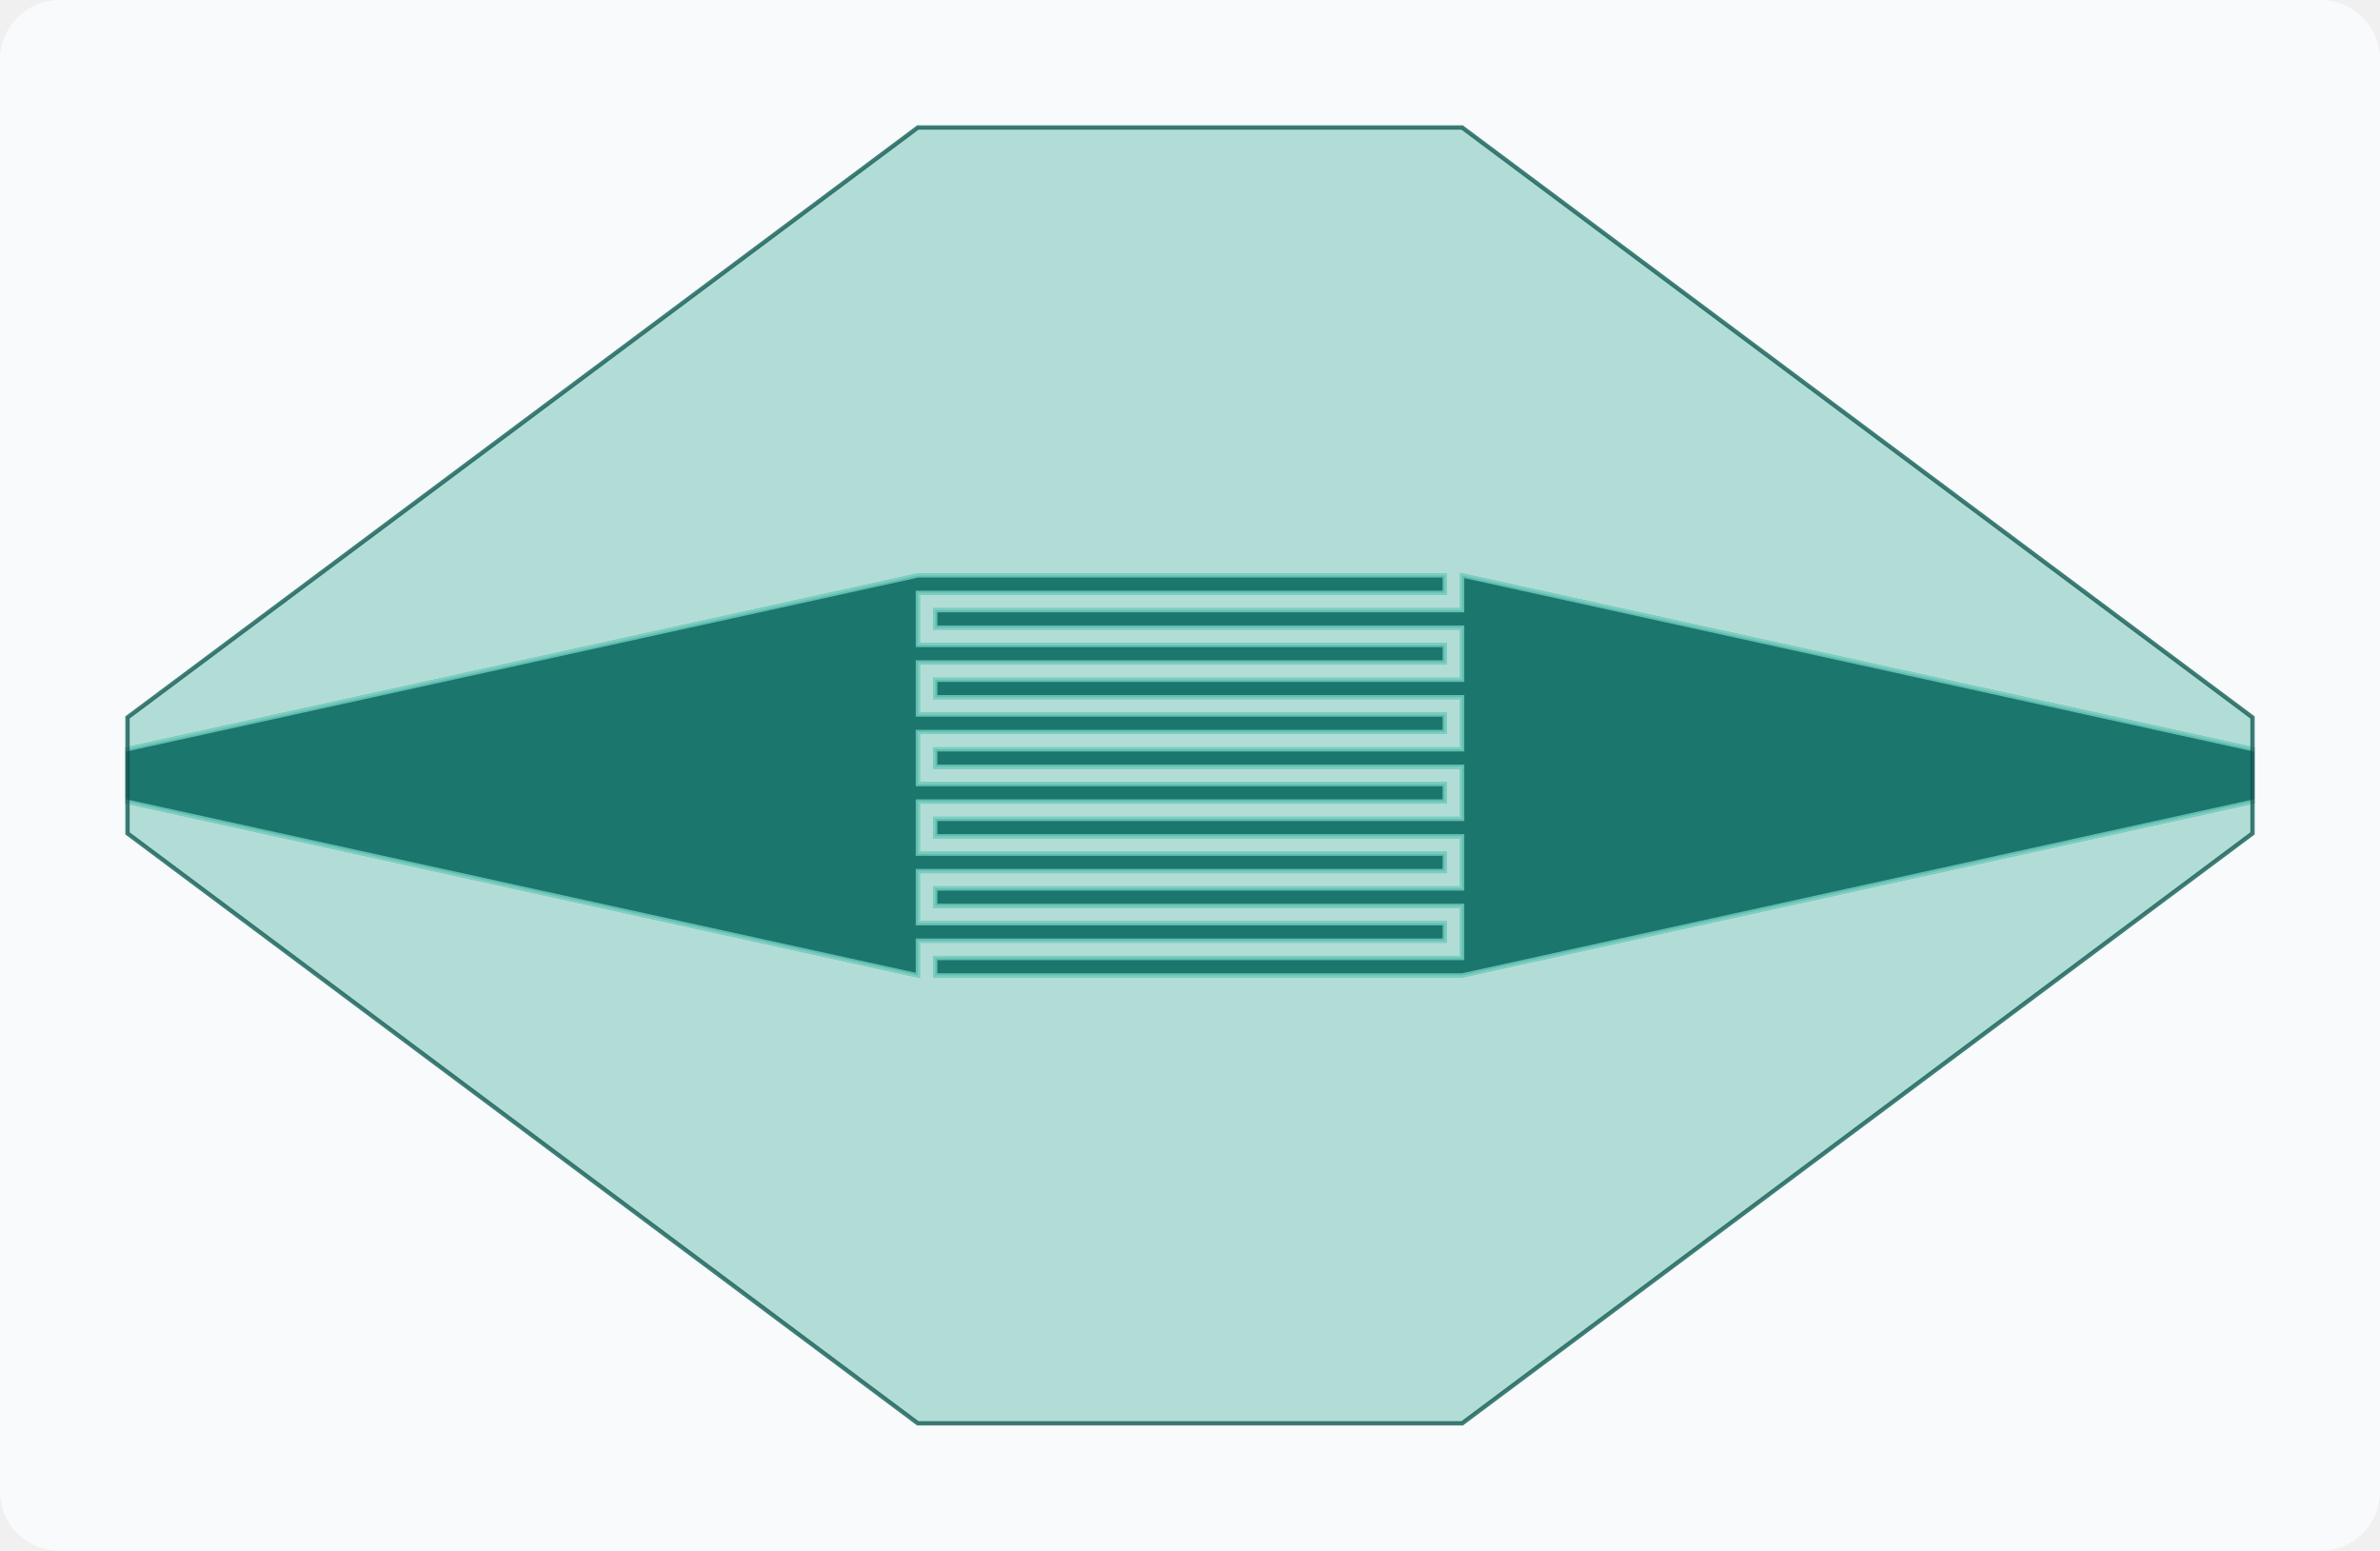
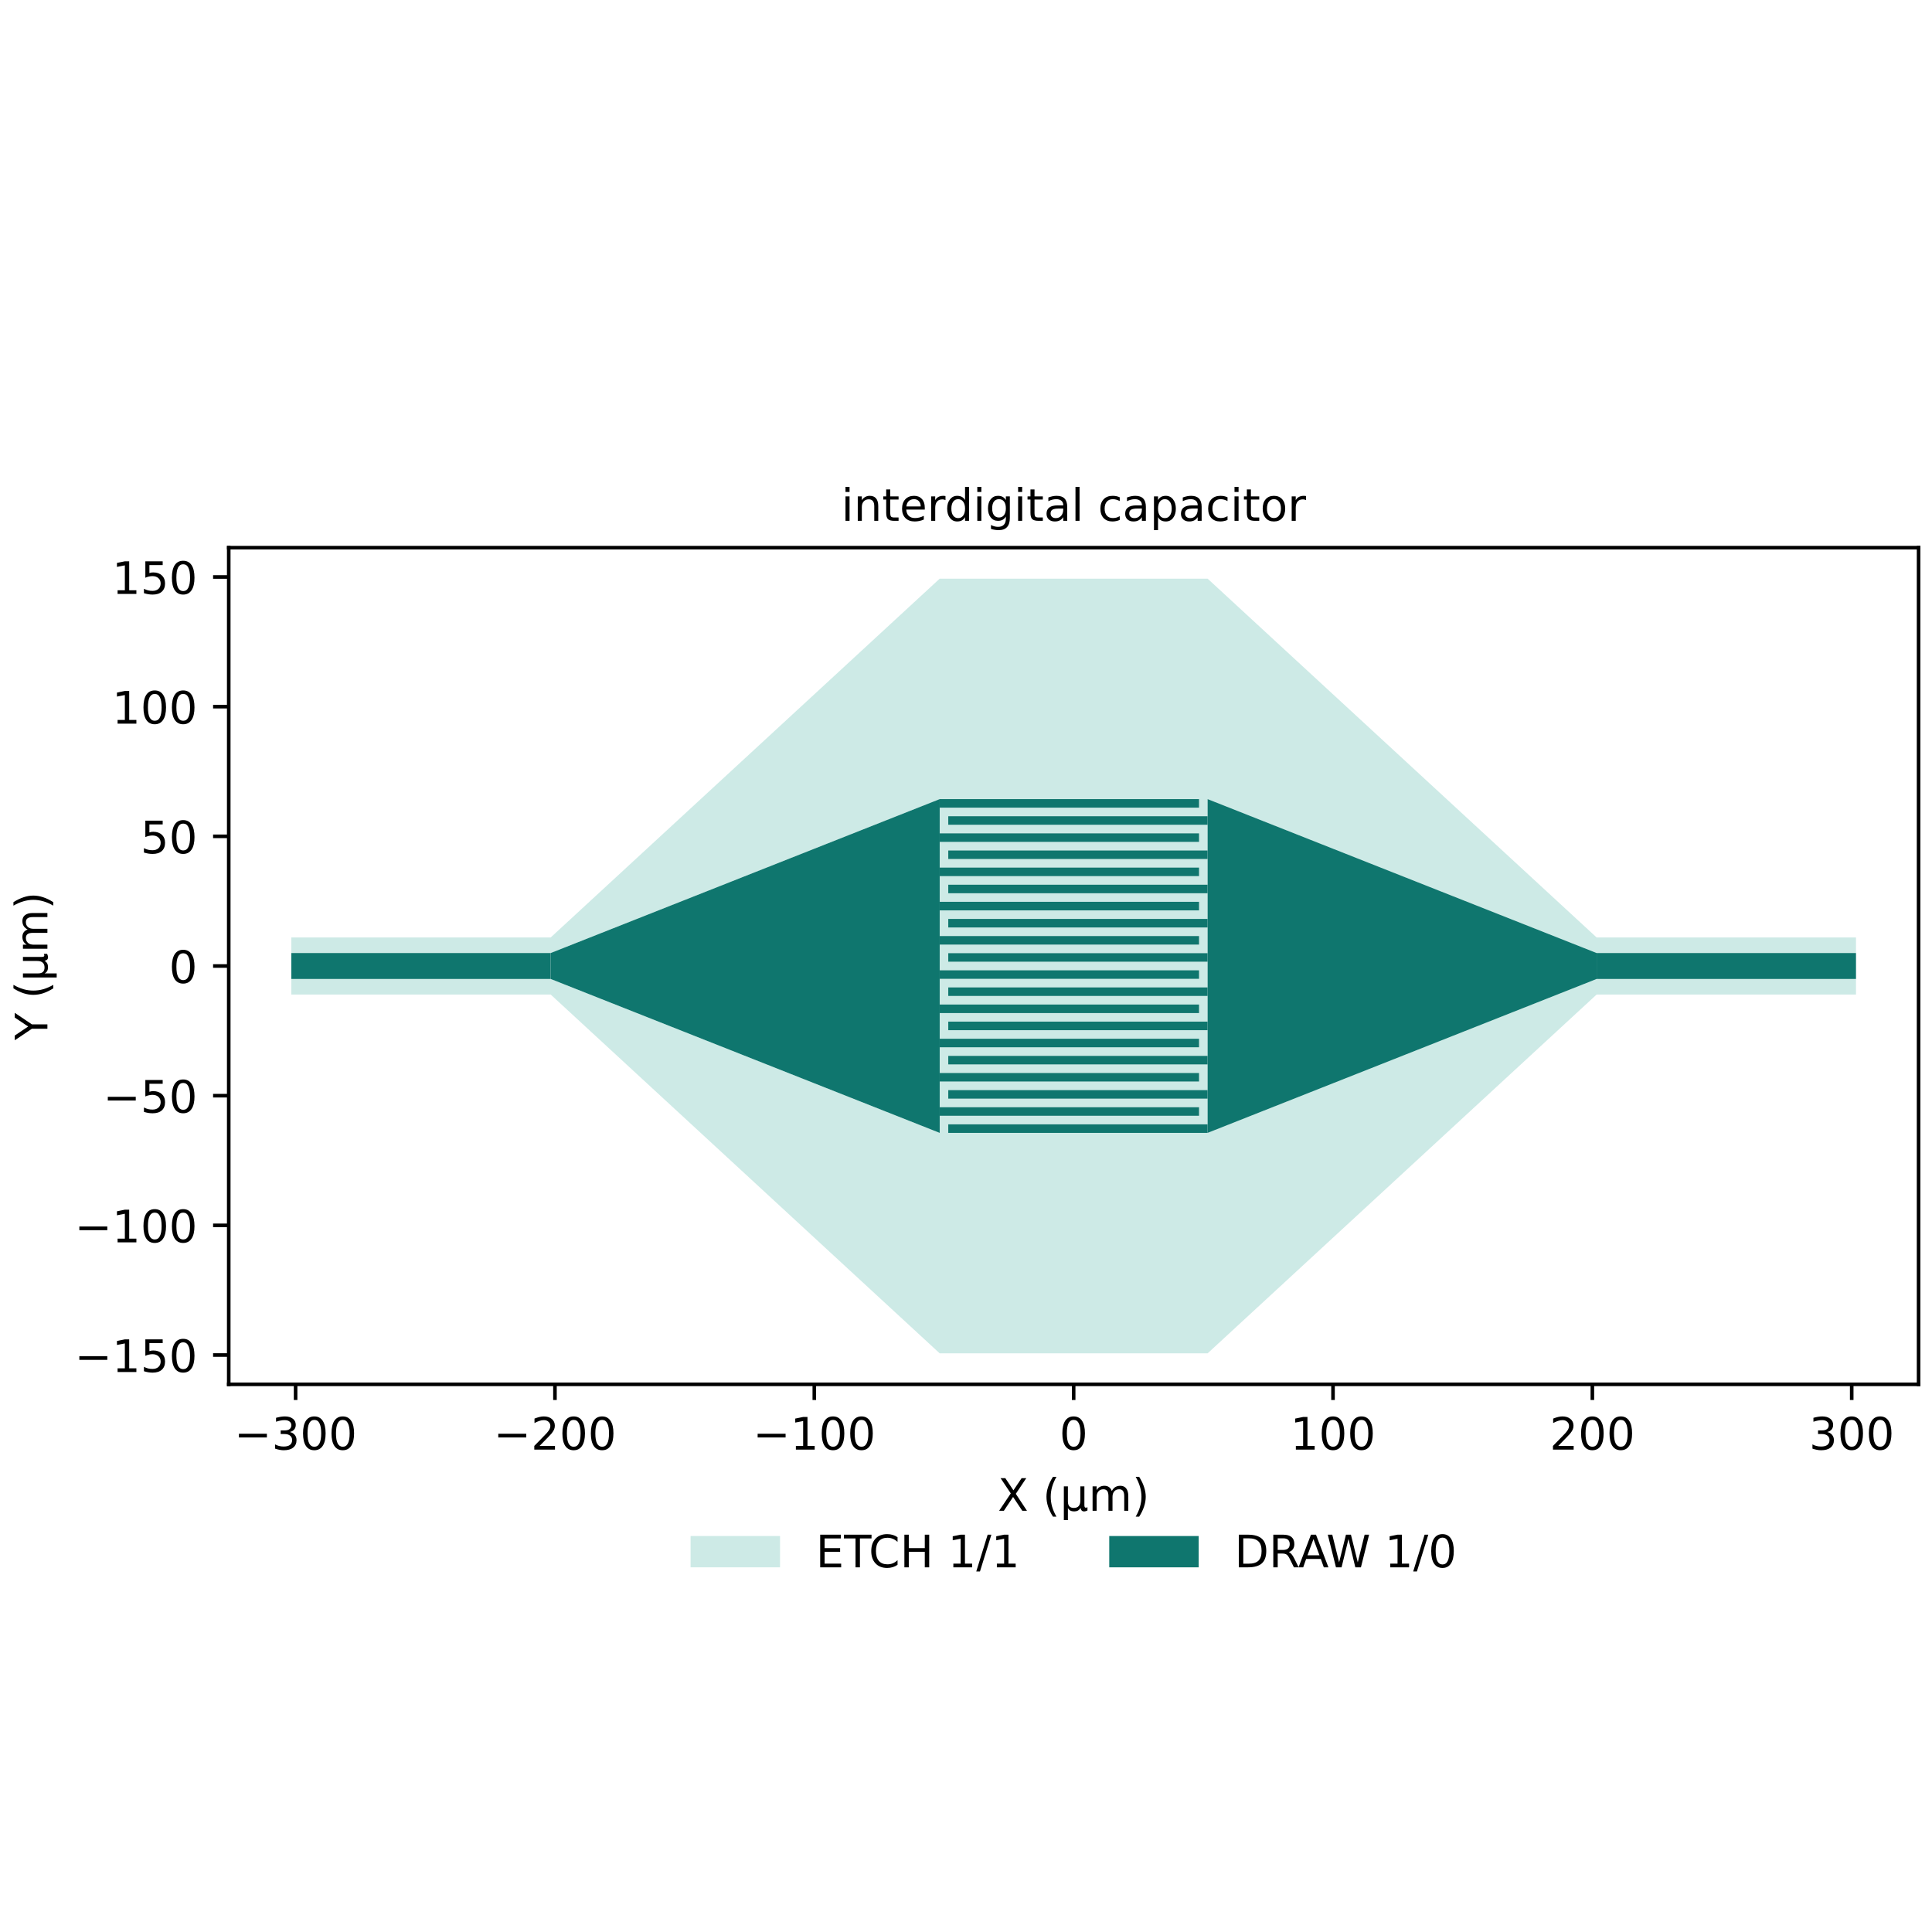
- <svg xmlns="http://www.w3.org/2000/svg" viewBox="-225.848 -147.148 451.696 294.296" role="img" aria-label="interdigital_capacitor">
-   <rect x="-225.848" y="-147.148" width="451.696" height="294.296" rx="11.292" fill="#f8fafc" />
-   <g>
-     <path d="M -51.650 37.950 L -201.650 5.000 L -201.650 -5.000 L -51.650 -37.950 L 48.350 -37.950 L 48.350 -34.650 L -51.650 -34.650 L -51.650 -24.750 L 48.350 -24.750 L 48.350 -21.450 L -51.650 -21.450 L -51.650 -11.550 L 48.350 -11.550 L 48.350 -8.250 L -51.650 -8.250 L -51.650 1.650 L 48.350 1.650 L 48.350 4.950 L -51.650 4.950 L -51.650 14.850 L 48.350 14.850 L 48.350 18.150 L -51.650 18.150 L -51.650 28.050 L 48.350 28.050 L 48.350 31.350 L -51.650 31.350 Z" fill="#0f766e" fill-opacity="0.94" stroke="#0f766e" stroke-opacity="0.72" stroke-width="0.813" />
-     <path d="M -48.350 37.950 L -48.350 34.650 L 51.650 34.650 L 51.650 24.750 L -48.350 24.750 L -48.350 21.450 L 51.650 21.450 L 51.650 11.550 L -48.350 11.550 L -48.350 8.250 L 51.650 8.250 L 51.650 -1.650 L -48.350 -1.650 L -48.350 -4.950 L 51.650 -4.950 L 51.650 -14.850 L -48.350 -14.850 L -48.350 -18.150 L 51.650 -18.150 L 51.650 -28.050 L -48.350 -28.050 L -48.350 -31.350 L 51.650 -31.350 L 51.650 -37.950 L 201.650 -5.000 L 201.650 5.000 L 51.650 37.950 Z" fill="#0f766e" fill-opacity="0.94" stroke="#0f766e" stroke-opacity="0.72" stroke-width="0.813" />
-     <path d="M -51.650 122.950 L -201.650 11.000 L -201.650 5.000 L -51.650 37.950 L -51.650 31.350 L 48.350 31.350 L 48.350 28.050 L -51.650 28.050 L -51.650 18.150 L 48.350 18.150 L 48.350 14.850 L -51.650 14.850 L -51.650 4.950 L 48.350 4.950 L 48.350 1.650 L -51.650 1.650 L -51.650 -8.250 L 48.350 -8.250 L 48.350 -11.550 L -51.650 -11.550 L -51.650 -21.450 L 48.350 -21.450 L 48.350 -24.750 L -51.650 -24.750 L -51.650 -34.650 L 48.350 -34.650 L 48.350 -37.950 L -51.650 -37.950 L -201.650 -5.000 L -201.650 -11.000 L -51.650 -122.950 L 51.650 -122.950 L 201.650 -11.000 L 201.650 -5.000 L 51.650 -37.950 L 51.650 -31.350 L -48.350 -31.350 L -48.350 -28.050 L 51.650 -28.050 L 51.650 -18.150 L -48.350 -18.150 L -48.350 -14.850 L 51.650 -14.850 L 51.650 -4.950 L -48.350 -4.950 L -48.350 -1.650 L 51.650 -1.650 L 51.650 8.250 L -48.350 8.250 L -48.350 11.550 L 51.650 11.550 L 51.650 21.450 L -48.350 21.450 L -48.350 24.750 L 51.650 24.750 L 51.650 34.650 L -48.350 34.650 L -48.350 37.950 L 51.650 37.950 L 201.650 5.000 L 201.650 11.000 L 51.650 122.950 Z" fill="#99f6e4" fill-opacity="0.42" stroke="#99f6e4" stroke-opacity="0.72" stroke-width="0.813" />
-     <path d="M -51.650 122.950 L -201.650 11.000 L -201.650 -11.000 L -51.650 -122.950 L 51.650 -122.950 L 201.650 -11.000 L 201.650 11.000 L 51.650 122.950 Z" fill="#134e4a" fill-opacity="0.16" stroke="#134e4a" stroke-opacity="0.72" stroke-width="0.813" />
+ <svg xmlns="http://www.w3.org/2000/svg" xmlns:xlink="http://www.w3.org/1999/xlink" width="432pt" height="432pt" viewBox="0 0 432 432" version="1.1">
+   <defs>
+     <style type="text/css">*{stroke-linejoin: round; stroke-linecap: butt}</style>
+   </defs>
+   <g id="figure_1">
+     <g id="patch_1">
+       <path d="M 0 432 L 432 432 L 432 0 L 0 0 z " style="fill: #ffffff" />
+     </g>
+     <g id="axes_1">
+       <g id="patch_2">
+         <path d="M 51.146 309.54 L 429 309.54 L 429 122.46 L 51.146 122.46 z " style="fill: #ffffff" />
+       </g>
+       <g id="patch_3">
+         <path d="M 210.12 302.611 L 123.132 222.379 L 65.14 222.379 L 65.14 218.9 L 123.132 218.9 L 210.12 253.318 L 210.12 249.49 L 268.112 249.49 L 268.112 247.577 L 210.12 247.577 L 210.12 241.835 L 268.112 241.835 L 268.112 239.922 L 210.12 239.922 L 210.12 234.18 L 268.112 234.18 L 268.112 232.267 L 210.12 232.267 L 210.12 226.526 L 268.112 226.526 L 268.112 224.612 L 210.12 224.612 L 210.12 218.871 L 268.112 218.871 L 268.112 216.957 L 210.12 216.957 L 210.12 211.216 L 268.112 211.216 L 268.112 209.302 L 210.12 209.302 L 210.12 203.561 L 268.112 203.561 L 268.112 201.647 L 210.12 201.647 L 210.12 195.906 L 268.112 195.906 L 268.112 193.992 L 210.12 193.992 L 210.12 188.251 L 268.112 188.251 L 268.112 186.337 L 210.12 186.337 L 210.12 180.596 L 268.112 180.596 L 268.112 178.682 L 210.12 178.682 L 123.132 213.1 L 65.14 213.1 L 65.14 209.621 L 123.132 209.621 L 210.12 129.389 L 270.025 129.389 L 357.013 209.621 L 415.005 209.621 L 415.005 213.1 L 357.013 213.1 L 270.025 178.682 L 270.025 182.51 L 212.034 182.51 L 212.034 184.423 L 270.025 184.423 L 270.025 190.165 L 212.034 190.165 L 212.034 192.078 L 270.025 192.078 L 270.025 197.82 L 212.034 197.82 L 212.034 199.733 L 270.025 199.733 L 270.025 205.474 L 212.034 205.474 L 212.034 207.388 L 270.025 207.388 L 270.025 213.129 L 212.034 213.129 L 212.034 215.043 L 270.025 215.043 L 270.025 220.784 L 212.034 220.784 L 212.034 222.698 L 270.025 222.698 L 270.025 228.439 L 212.034 228.439 L 212.034 230.353 L 270.025 230.353 L 270.025 236.094 L 212.034 236.094 L 212.034 238.008 L 270.025 238.008 L 270.025 243.749 L 212.034 243.749 L 212.034 245.663 L 270.025 245.663 L 270.025 251.404 L 212.034 251.404 L 212.034 253.318 L 270.025 253.318 L 357.013 218.9 L 415.005 218.9 L 415.005 222.379 L 357.013 222.379 L 270.025 302.611 z " clip-path="url(#p677a63c31b)" style="fill: #b2dfd9; fill-opacity: 0.65" />
+       </g>
+       <g id="patch_4">
+         <path d="M 210.12 253.318 L 210.12 178.682 L 268.112 178.682 L 268.112 180.596 L 210.12 180.596 L 210.12 178.682 L 268.112 178.682 L 268.112 180.596 L 210.12 180.596 L 210.12 186.337 L 268.112 186.337 L 268.112 188.251 L 210.12 188.251 L 210.12 193.992 L 268.112 193.992 L 268.112 195.906 L 210.12 195.906 L 210.12 201.647 L 268.112 201.647 L 268.112 203.561 L 210.12 203.561 L 210.12 209.302 L 268.112 209.302 L 268.112 211.216 L 210.12 211.216 L 210.12 216.957 L 268.112 216.957 L 268.112 218.871 L 210.12 218.871 L 210.12 224.612 L 268.112 224.612 L 268.112 226.526 L 210.12 226.526 L 210.12 232.267 L 268.112 232.267 L 268.112 234.18 L 210.12 234.18 L 210.12 239.922 L 268.112 239.922 L 268.112 241.835 L 210.12 241.835 L 210.12 247.577 L 268.112 247.577 L 268.112 249.49 L 210.12 249.49 z " clip-path="url(#p677a63c31b)" style="fill: #0f766e" />
+       </g>
+       <g id="patch_5">
+         <path d="M 212.034 253.318 L 212.034 251.404 L 270.025 251.404 L 270.025 245.663 L 212.034 245.663 L 212.034 243.749 L 270.025 243.749 L 270.025 238.008 L 212.034 238.008 L 212.034 236.094 L 270.025 236.094 L 270.025 230.353 L 212.034 230.353 L 212.034 228.439 L 270.025 228.439 L 270.025 222.698 L 212.034 222.698 L 212.034 220.784 L 270.025 220.784 L 270.025 215.043 L 212.034 215.043 L 212.034 213.129 L 270.025 213.129 L 270.025 207.388 L 212.034 207.388 L 212.034 205.474 L 270.025 205.474 L 270.025 199.733 L 212.034 199.733 L 212.034 197.82 L 270.025 197.82 L 270.025 192.078 L 212.034 192.078 L 212.034 190.165 L 270.025 190.165 L 270.025 184.423 L 212.034 184.423 L 212.034 182.51 L 270.025 182.51 L 270.025 178.682 L 270.025 253.318 z " clip-path="url(#p677a63c31b)" style="fill: #0f766e" />
+       </g>
+       <g id="patch_6">
+         <path d="M 210.12 253.318 L 123.132 218.9 L 123.132 213.1 L 210.12 178.682 z " clip-path="url(#p677a63c31b)" style="fill: #0f766e" />
+       </g>
+       <g id="patch_7">
+         <path d="M 270.025 253.318 L 270.025 178.682 L 357.013 213.1 L 357.013 218.9 z " clip-path="url(#p677a63c31b)" style="fill: #0f766e" />
+       </g>
+       <g id="patch_8">
+         <path d="M 65.14 218.9 L 65.14 213.1 L 123.132 213.1 L 123.132 218.9 z " clip-path="url(#p677a63c31b)" style="fill: #0f766e" />
+       </g>
+       <g id="patch_9">
+         <path d="M 357.013 218.9 L 357.013 213.1 L 415.005 213.1 L 415.005 218.9 z " clip-path="url(#p677a63c31b)" style="fill: #0f766e" />
+       </g>
+       <g id="matplotlib.axis_1">
+         <g id="xtick_1">
+           <g id="line2d_1">
+             <defs>
+               <path id="m95c5812fab" d="M 0 0 L 0 3.5 " style="stroke: #000000; stroke-width: 0.8" />
+             </defs>
+             <g>
+               <use xlink:href="#m95c5812fab" x="66.097" y="309.54" style="stroke: #000000; stroke-width: 0.8" />
+             </g>
+           </g>
+           <g id="text_1">
+             <text style="font-size: 10px; font-family: 'DejaVu Sans', 'Bitstream Vera Sans', 'Computer Modern Sans Serif', 'Lucida Grande', 'Verdana', 'Geneva', 'Lucid', 'Arial', 'Helvetica', 'Avant Garde', sans-serif; text-anchor: middle" x="66.097" y="324.138" transform="rotate(-0 66.09702 324.1382)">−300</text>
+           </g>
+         </g>
+         <g id="xtick_2">
+           <g id="line2d_2">
+             <g>
+               <use xlink:href="#m95c5812fab" x="124.089" y="309.54" style="stroke: #000000; stroke-width: 0.8" />
+             </g>
+           </g>
+           <g id="text_2">
+             <text style="font-size: 10px; font-family: 'DejaVu Sans', 'Bitstream Vera Sans', 'Computer Modern Sans Serif', 'Lucida Grande', 'Verdana', 'Geneva', 'Lucid', 'Arial', 'Helvetica', 'Avant Garde', sans-serif; text-anchor: middle" x="124.089" y="324.138" transform="rotate(-0 124.0889 324.1382)">−200</text>
+           </g>
+         </g>
+         <g id="xtick_3">
+           <g id="line2d_3">
+             <g>
+               <use xlink:href="#m95c5812fab" x="182.081" y="309.54" style="stroke: #000000; stroke-width: 0.8" />
+             </g>
+           </g>
+           <g id="text_3">
+             <text style="font-size: 10px; font-family: 'DejaVu Sans', 'Bitstream Vera Sans', 'Computer Modern Sans Serif', 'Lucida Grande', 'Verdana', 'Geneva', 'Lucid', 'Arial', 'Helvetica', 'Avant Garde', sans-serif; text-anchor: middle" x="182.081" y="324.138" transform="rotate(-0 182.0808 324.1382)">−100</text>
+           </g>
+         </g>
+         <g id="xtick_4">
+           <g id="line2d_4">
+             <g>
+               <use xlink:href="#m95c5812fab" x="240.073" y="309.54" style="stroke: #000000; stroke-width: 0.8" />
+             </g>
+           </g>
+           <g id="text_4">
+             <text style="font-size: 10px; font-family: 'DejaVu Sans', 'Bitstream Vera Sans', 'Computer Modern Sans Serif', 'Lucida Grande', 'Verdana', 'Geneva', 'Lucid', 'Arial', 'Helvetica', 'Avant Garde', sans-serif; text-anchor: middle" x="240.073" y="324.138" transform="rotate(-0 240.0727 324.1382)">0</text>
+           </g>
+         </g>
+         <g id="xtick_5">
+           <g id="line2d_5">
+             <g>
+               <use xlink:href="#m95c5812fab" x="298.065" y="309.54" style="stroke: #000000; stroke-width: 0.8" />
+             </g>
+           </g>
+           <g id="text_5">
+             <text style="font-size: 10px; font-family: 'DejaVu Sans', 'Bitstream Vera Sans', 'Computer Modern Sans Serif', 'Lucida Grande', 'Verdana', 'Geneva', 'Lucid', 'Arial', 'Helvetica', 'Avant Garde', sans-serif; text-anchor: middle" x="298.065" y="324.138" transform="rotate(-0 298.0645 324.1382)">100</text>
+           </g>
+         </g>
+         <g id="xtick_6">
+           <g id="line2d_6">
+             <g>
+               <use xlink:href="#m95c5812fab" x="356.056" y="309.54" style="stroke: #000000; stroke-width: 0.8" />
+             </g>
+           </g>
+           <g id="text_6">
+             <text style="font-size: 10px; font-family: 'DejaVu Sans', 'Bitstream Vera Sans', 'Computer Modern Sans Serif', 'Lucida Grande', 'Verdana', 'Geneva', 'Lucid', 'Arial', 'Helvetica', 'Avant Garde', sans-serif; text-anchor: middle" x="356.056" y="324.138" transform="rotate(-0 356.0564 324.1382)">200</text>
+           </g>
+         </g>
+         <g id="xtick_7">
+           <g id="line2d_7">
+             <g>
+               <use xlink:href="#m95c5812fab" x="414.048" y="309.54" style="stroke: #000000; stroke-width: 0.8" />
+             </g>
+           </g>
+           <g id="text_7">
+             <text style="font-size: 10px; font-family: 'DejaVu Sans', 'Bitstream Vera Sans', 'Computer Modern Sans Serif', 'Lucida Grande', 'Verdana', 'Geneva', 'Lucid', 'Arial', 'Helvetica', 'Avant Garde', sans-serif; text-anchor: middle" x="414.048" y="324.138" transform="rotate(-0 414.0483 324.1382)">300</text>
+           </g>
+         </g>
+         <g id="text_8">
+           <text style="font-size: 10px; font-family: 'DejaVu Sans', 'Bitstream Vera Sans', 'Computer Modern Sans Serif', 'Lucida Grande', 'Verdana', 'Geneva', 'Lucid', 'Arial', 'Helvetica', 'Avant Garde', sans-serif; text-anchor: middle" x="240.073" y="337.816" transform="rotate(-0 240.0727 337.8163)">X (µm)</text>
+         </g>
+       </g>
+       <g id="matplotlib.axis_2">
+         <g id="ytick_1">
+           <g id="line2d_8">
+             <defs>
+               <path id="m2a2894592b" d="M 0 0 L -3.5 0 " style="stroke: #000000; stroke-width: 0.8" />
+             </defs>
+             <g>
+               <use xlink:href="#m2a2894592b" x="51.146" y="302.988" style="stroke: #000000; stroke-width: 0.8" />
+             </g>
+           </g>
+           <g id="text_9">
+             <text style="font-size: 10px; font-family: 'DejaVu Sans', 'Bitstream Vera Sans', 'Computer Modern Sans Serif', 'Lucida Grande', 'Verdana', 'Geneva', 'Lucid', 'Arial', 'Helvetica', 'Avant Garde', sans-serif; text-anchor: end" x="44.146" y="306.787" transform="rotate(-0 44.14555 306.787)">−150</text>
+           </g>
+         </g>
+         <g id="ytick_2">
+           <g id="line2d_9">
+             <g>
+               <use xlink:href="#m2a2894592b" x="51.146" y="273.992" style="stroke: #000000; stroke-width: 0.8" />
+             </g>
+           </g>
+           <g id="text_10">
+             <text style="font-size: 10px; font-family: 'DejaVu Sans', 'Bitstream Vera Sans', 'Computer Modern Sans Serif', 'Lucida Grande', 'Verdana', 'Geneva', 'Lucid', 'Arial', 'Helvetica', 'Avant Garde', sans-serif; text-anchor: end" x="44.146" y="277.791" transform="rotate(-0 44.14555 277.7911)">−100</text>
+           </g>
+         </g>
+         <g id="ytick_3">
+           <g id="line2d_10">
+             <g>
+               <use xlink:href="#m2a2894592b" x="51.146" y="244.996" style="stroke: #000000; stroke-width: 0.8" />
+             </g>
+           </g>
+           <g id="text_11">
+             <text style="font-size: 10px; font-family: 'DejaVu Sans', 'Bitstream Vera Sans', 'Computer Modern Sans Serif', 'Lucida Grande', 'Verdana', 'Geneva', 'Lucid', 'Arial', 'Helvetica', 'Avant Garde', sans-serif; text-anchor: end" x="44.146" y="248.795" transform="rotate(-0 44.14555 248.7952)">−50</text>
+           </g>
+         </g>
+         <g id="ytick_4">
+           <g id="line2d_11">
+             <g>
+               <use xlink:href="#m2a2894592b" x="51.146" y="216" style="stroke: #000000; stroke-width: 0.8" />
+             </g>
+           </g>
+           <g id="text_12">
+             <text style="font-size: 10px; font-family: 'DejaVu Sans', 'Bitstream Vera Sans', 'Computer Modern Sans Serif', 'Lucida Grande', 'Verdana', 'Geneva', 'Lucid', 'Arial', 'Helvetica', 'Avant Garde', sans-serif; text-anchor: end" x="44.146" y="219.799" transform="rotate(-0 44.14555 219.7992)">0</text>
+           </g>
+         </g>
+         <g id="ytick_5">
+           <g id="line2d_12">
+             <g>
+               <use xlink:href="#m2a2894592b" x="51.146" y="187.004" style="stroke: #000000; stroke-width: 0.8" />
+             </g>
+           </g>
+           <g id="text_13">
+             <text style="font-size: 10px; font-family: 'DejaVu Sans', 'Bitstream Vera Sans', 'Computer Modern Sans Serif', 'Lucida Grande', 'Verdana', 'Geneva', 'Lucid', 'Arial', 'Helvetica', 'Avant Garde', sans-serif; text-anchor: end" x="44.146" y="190.803" transform="rotate(-0 44.14555 190.8033)">50</text>
+           </g>
+         </g>
+         <g id="ytick_6">
+           <g id="line2d_13">
+             <g>
+               <use xlink:href="#m2a2894592b" x="51.146" y="158.008" style="stroke: #000000; stroke-width: 0.8" />
+             </g>
+           </g>
+           <g id="text_14">
+             <text style="font-size: 10px; font-family: 'DejaVu Sans', 'Bitstream Vera Sans', 'Computer Modern Sans Serif', 'Lucida Grande', 'Verdana', 'Geneva', 'Lucid', 'Arial', 'Helvetica', 'Avant Garde', sans-serif; text-anchor: end" x="44.146" y="161.807" transform="rotate(-0 44.14555 161.8073)">100</text>
+           </g>
+         </g>
+         <g id="ytick_7">
+           <g id="line2d_14">
+             <g>
+               <use xlink:href="#m2a2894592b" x="51.146" y="129.012" style="stroke: #000000; stroke-width: 0.8" />
+             </g>
+           </g>
+           <g id="text_15">
+             <text style="font-size: 10px; font-family: 'DejaVu Sans', 'Bitstream Vera Sans', 'Computer Modern Sans Serif', 'Lucida Grande', 'Verdana', 'Geneva', 'Lucid', 'Arial', 'Helvetica', 'Avant Garde', sans-serif; text-anchor: end" x="44.146" y="132.811" transform="rotate(-0 44.14555 132.8114)">150</text>
+           </g>
+         </g>
+         <g id="text_16">
+           <text style="font-size: 10px; font-family: 'DejaVu Sans', 'Bitstream Vera Sans', 'Computer Modern Sans Serif', 'Lucida Grande', 'Verdana', 'Geneva', 'Lucid', 'Arial', 'Helvetica', 'Avant Garde', sans-serif; text-anchor: middle" x="10.599" y="216" transform="rotate(-90 10.59868 216)">Y (µm)</text>
+         </g>
+       </g>
+       <g id="patch_10">
+         <path d="M 51.146 309.54 L 51.146 122.46 " style="fill: none; stroke: #000000; stroke-width: 0.8; stroke-linejoin: miter; stroke-linecap: square" />
+       </g>
+       <g id="patch_11">
+         <path d="M 429 309.54 L 429 122.46 " style="fill: none; stroke: #000000; stroke-width: 0.8; stroke-linejoin: miter; stroke-linecap: square" />
+       </g>
+       <g id="patch_12">
+         <path d="M 51.146 309.54 L 429 309.54 " style="fill: none; stroke: #000000; stroke-width: 0.8; stroke-linejoin: miter; stroke-linecap: square" />
+       </g>
+       <g id="patch_13">
+         <path d="M 51.146 122.46 L 429 122.46 " style="fill: none; stroke: #000000; stroke-width: 0.8; stroke-linejoin: miter; stroke-linecap: square" />
+       </g>
+       <g id="text_17">
+         <text style="font-size: 10px; font-family: 'DejaVu Sans', 'Bitstream Vera Sans', 'Computer Modern Sans Serif', 'Lucida Grande', 'Verdana', 'Geneva', 'Lucid', 'Arial', 'Helvetica', 'Avant Garde', sans-serif; text-anchor: middle" x="240.073" y="116.46" transform="rotate(-0 240.0727 116.4603)">interdigital capacitor</text>
+       </g>
+       <g id="legend_1">
+         <g id="patch_14">
+           <path d="M 154.416 350.459 L 174.416 350.459 L 174.416 343.459 L 154.416 343.459 z " style="fill: #b2dfd9; fill-opacity: 0.65" />
+         </g>
+         <g id="text_18">
+           <text style="font-size: 10px; font-family: 'DejaVu Sans', 'Bitstream Vera Sans', 'Computer Modern Sans Serif', 'Lucida Grande', 'Verdana', 'Geneva', 'Lucid', 'Arial', 'Helvetica', 'Avant Garde', sans-serif; text-anchor: start" x="182.416" y="350.459" transform="rotate(-0 182.4164 350.4585)">ETCH 1/1</text>
+         </g>
+         <g id="patch_15">
+           <path d="M 248.03 350.459 L 268.03 350.459 L 268.03 343.459 L 248.03 343.459 z " style="fill: #0f766e" />
+         </g>
+         <g id="text_19">
+           <text style="font-size: 10px; font-family: 'DejaVu Sans', 'Bitstream Vera Sans', 'Computer Modern Sans Serif', 'Lucida Grande', 'Verdana', 'Geneva', 'Lucid', 'Arial', 'Helvetica', 'Avant Garde', sans-serif; text-anchor: start" x="276.03" y="350.459" transform="rotate(-0 276.0305 350.4585)">DRAW 1/0</text>
+         </g>
+       </g>
+     </g>
  </g>
+   <defs>
+     <clipPath id="p677a63c31b">
+       <rect x="51.146" y="122.46" width="377.854" height="187.079" />
+     </clipPath>
+   </defs>
</svg>
